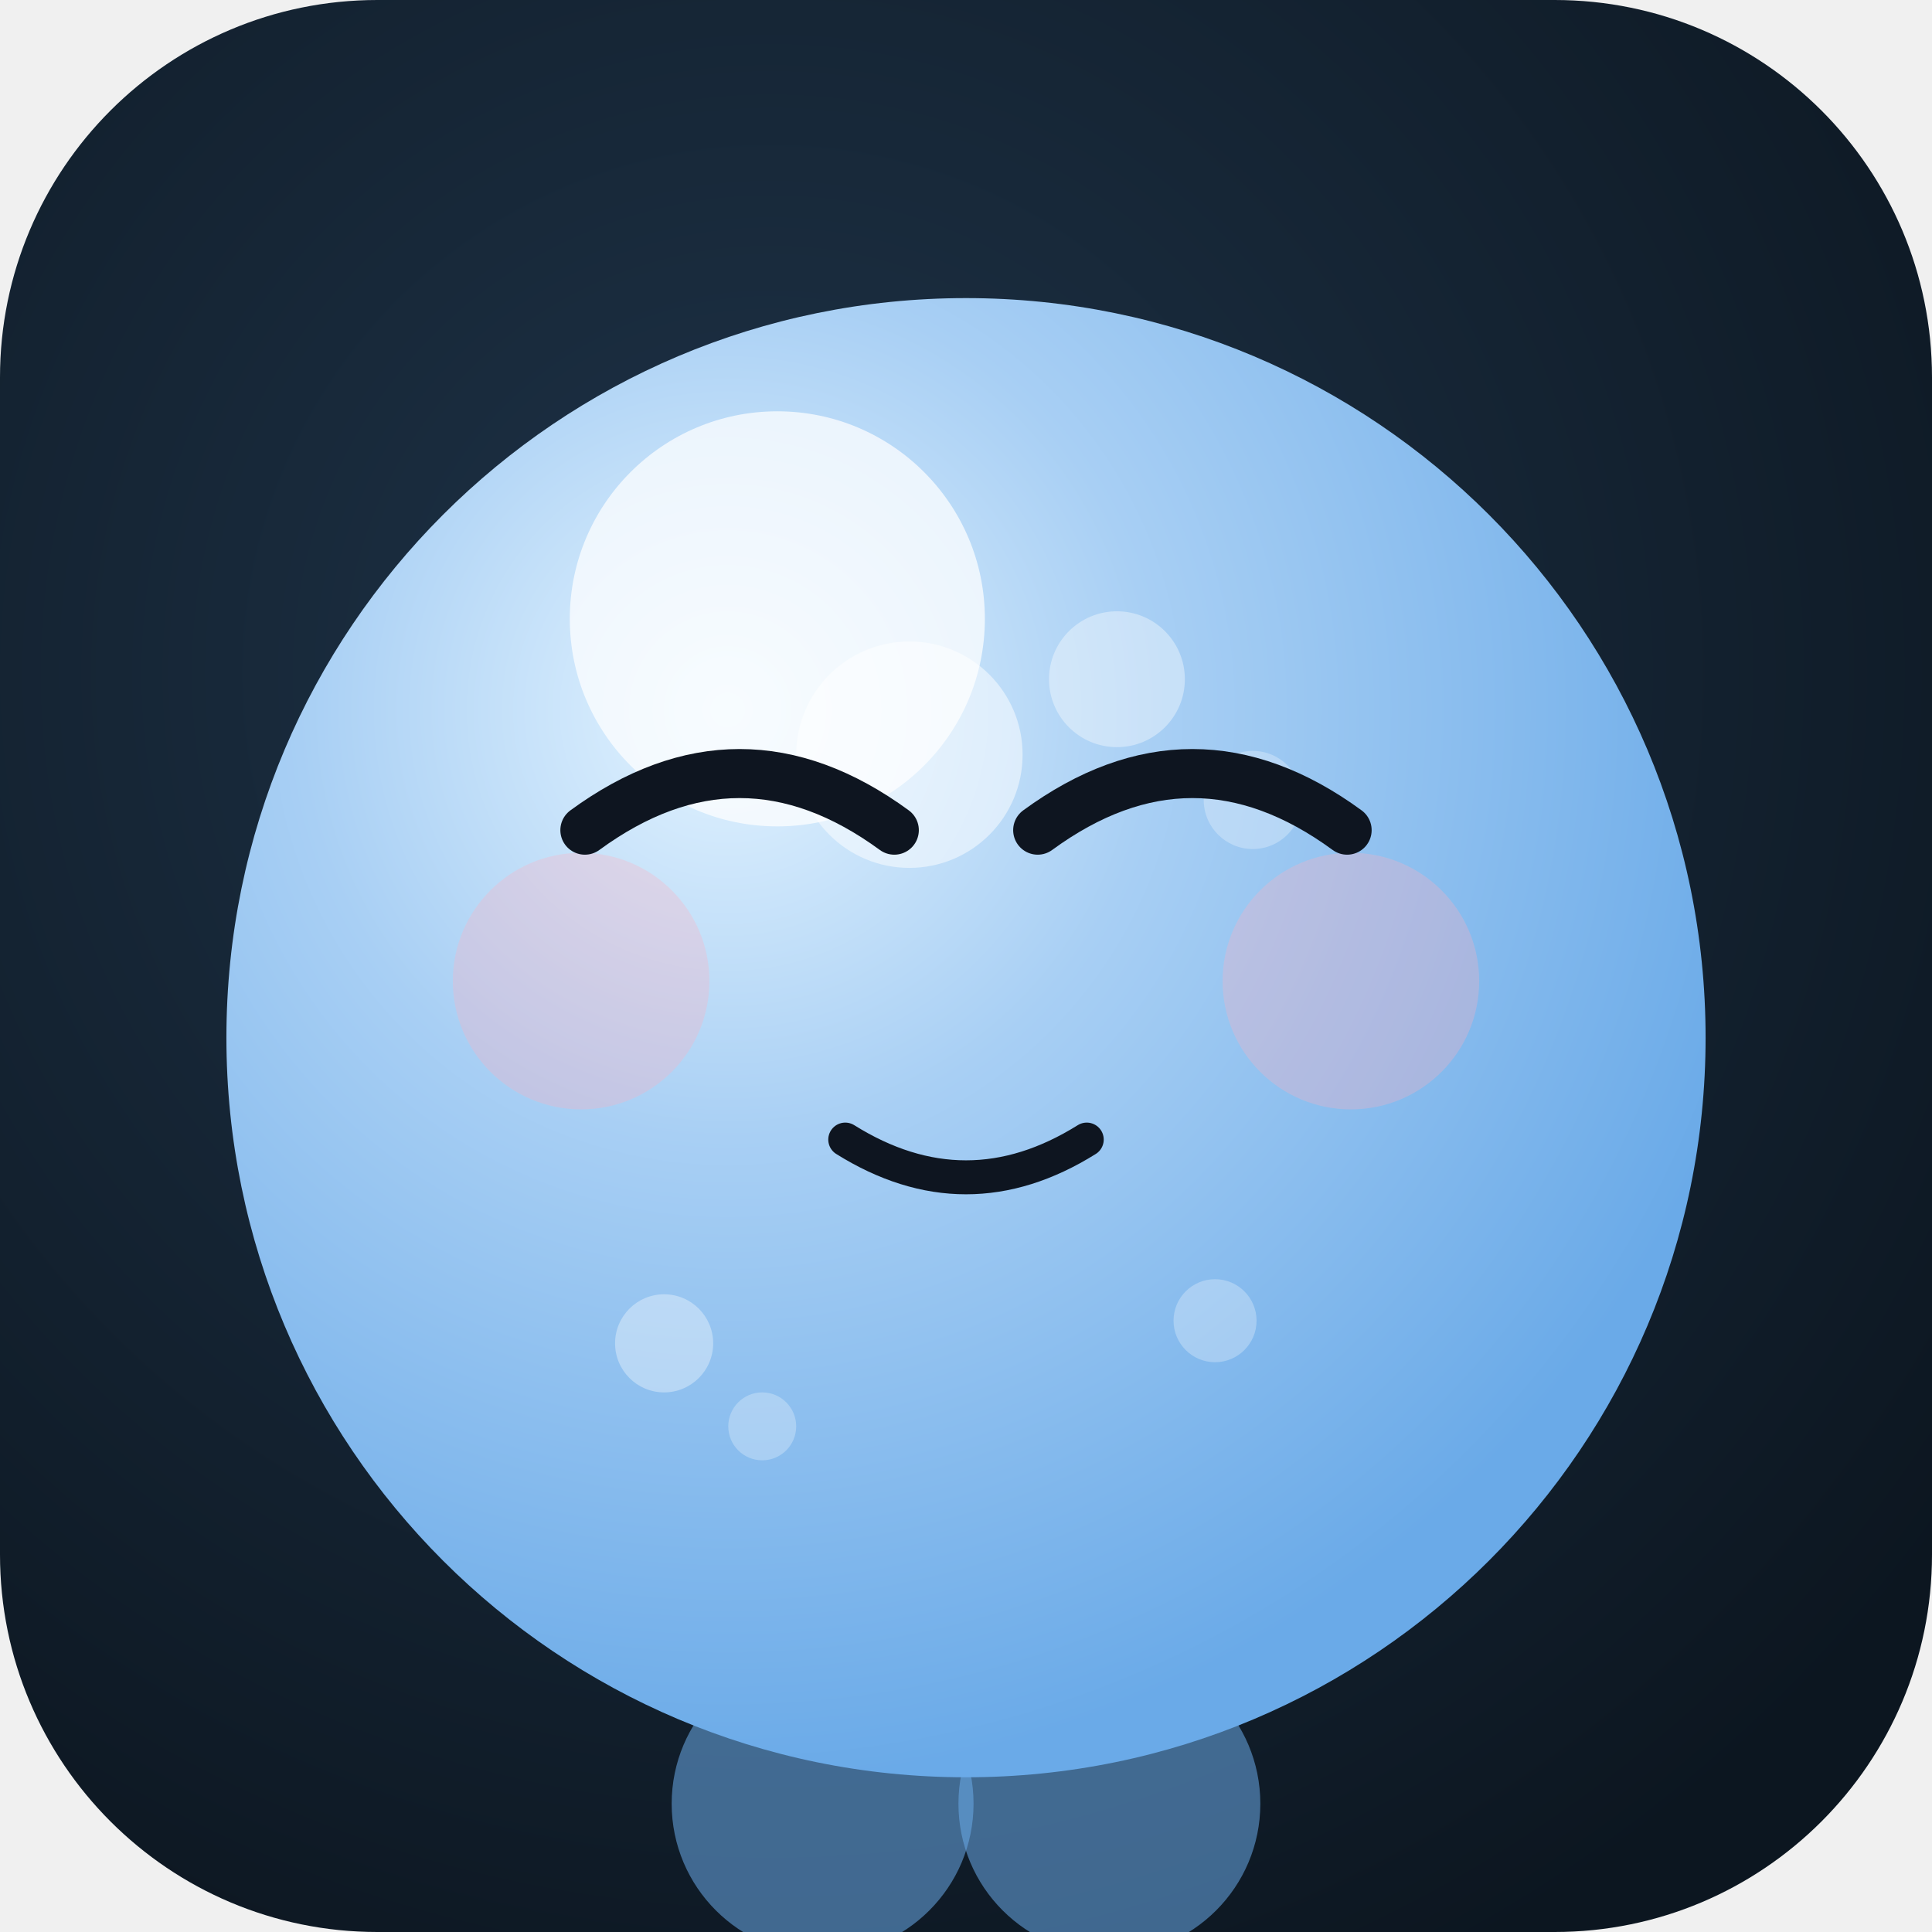
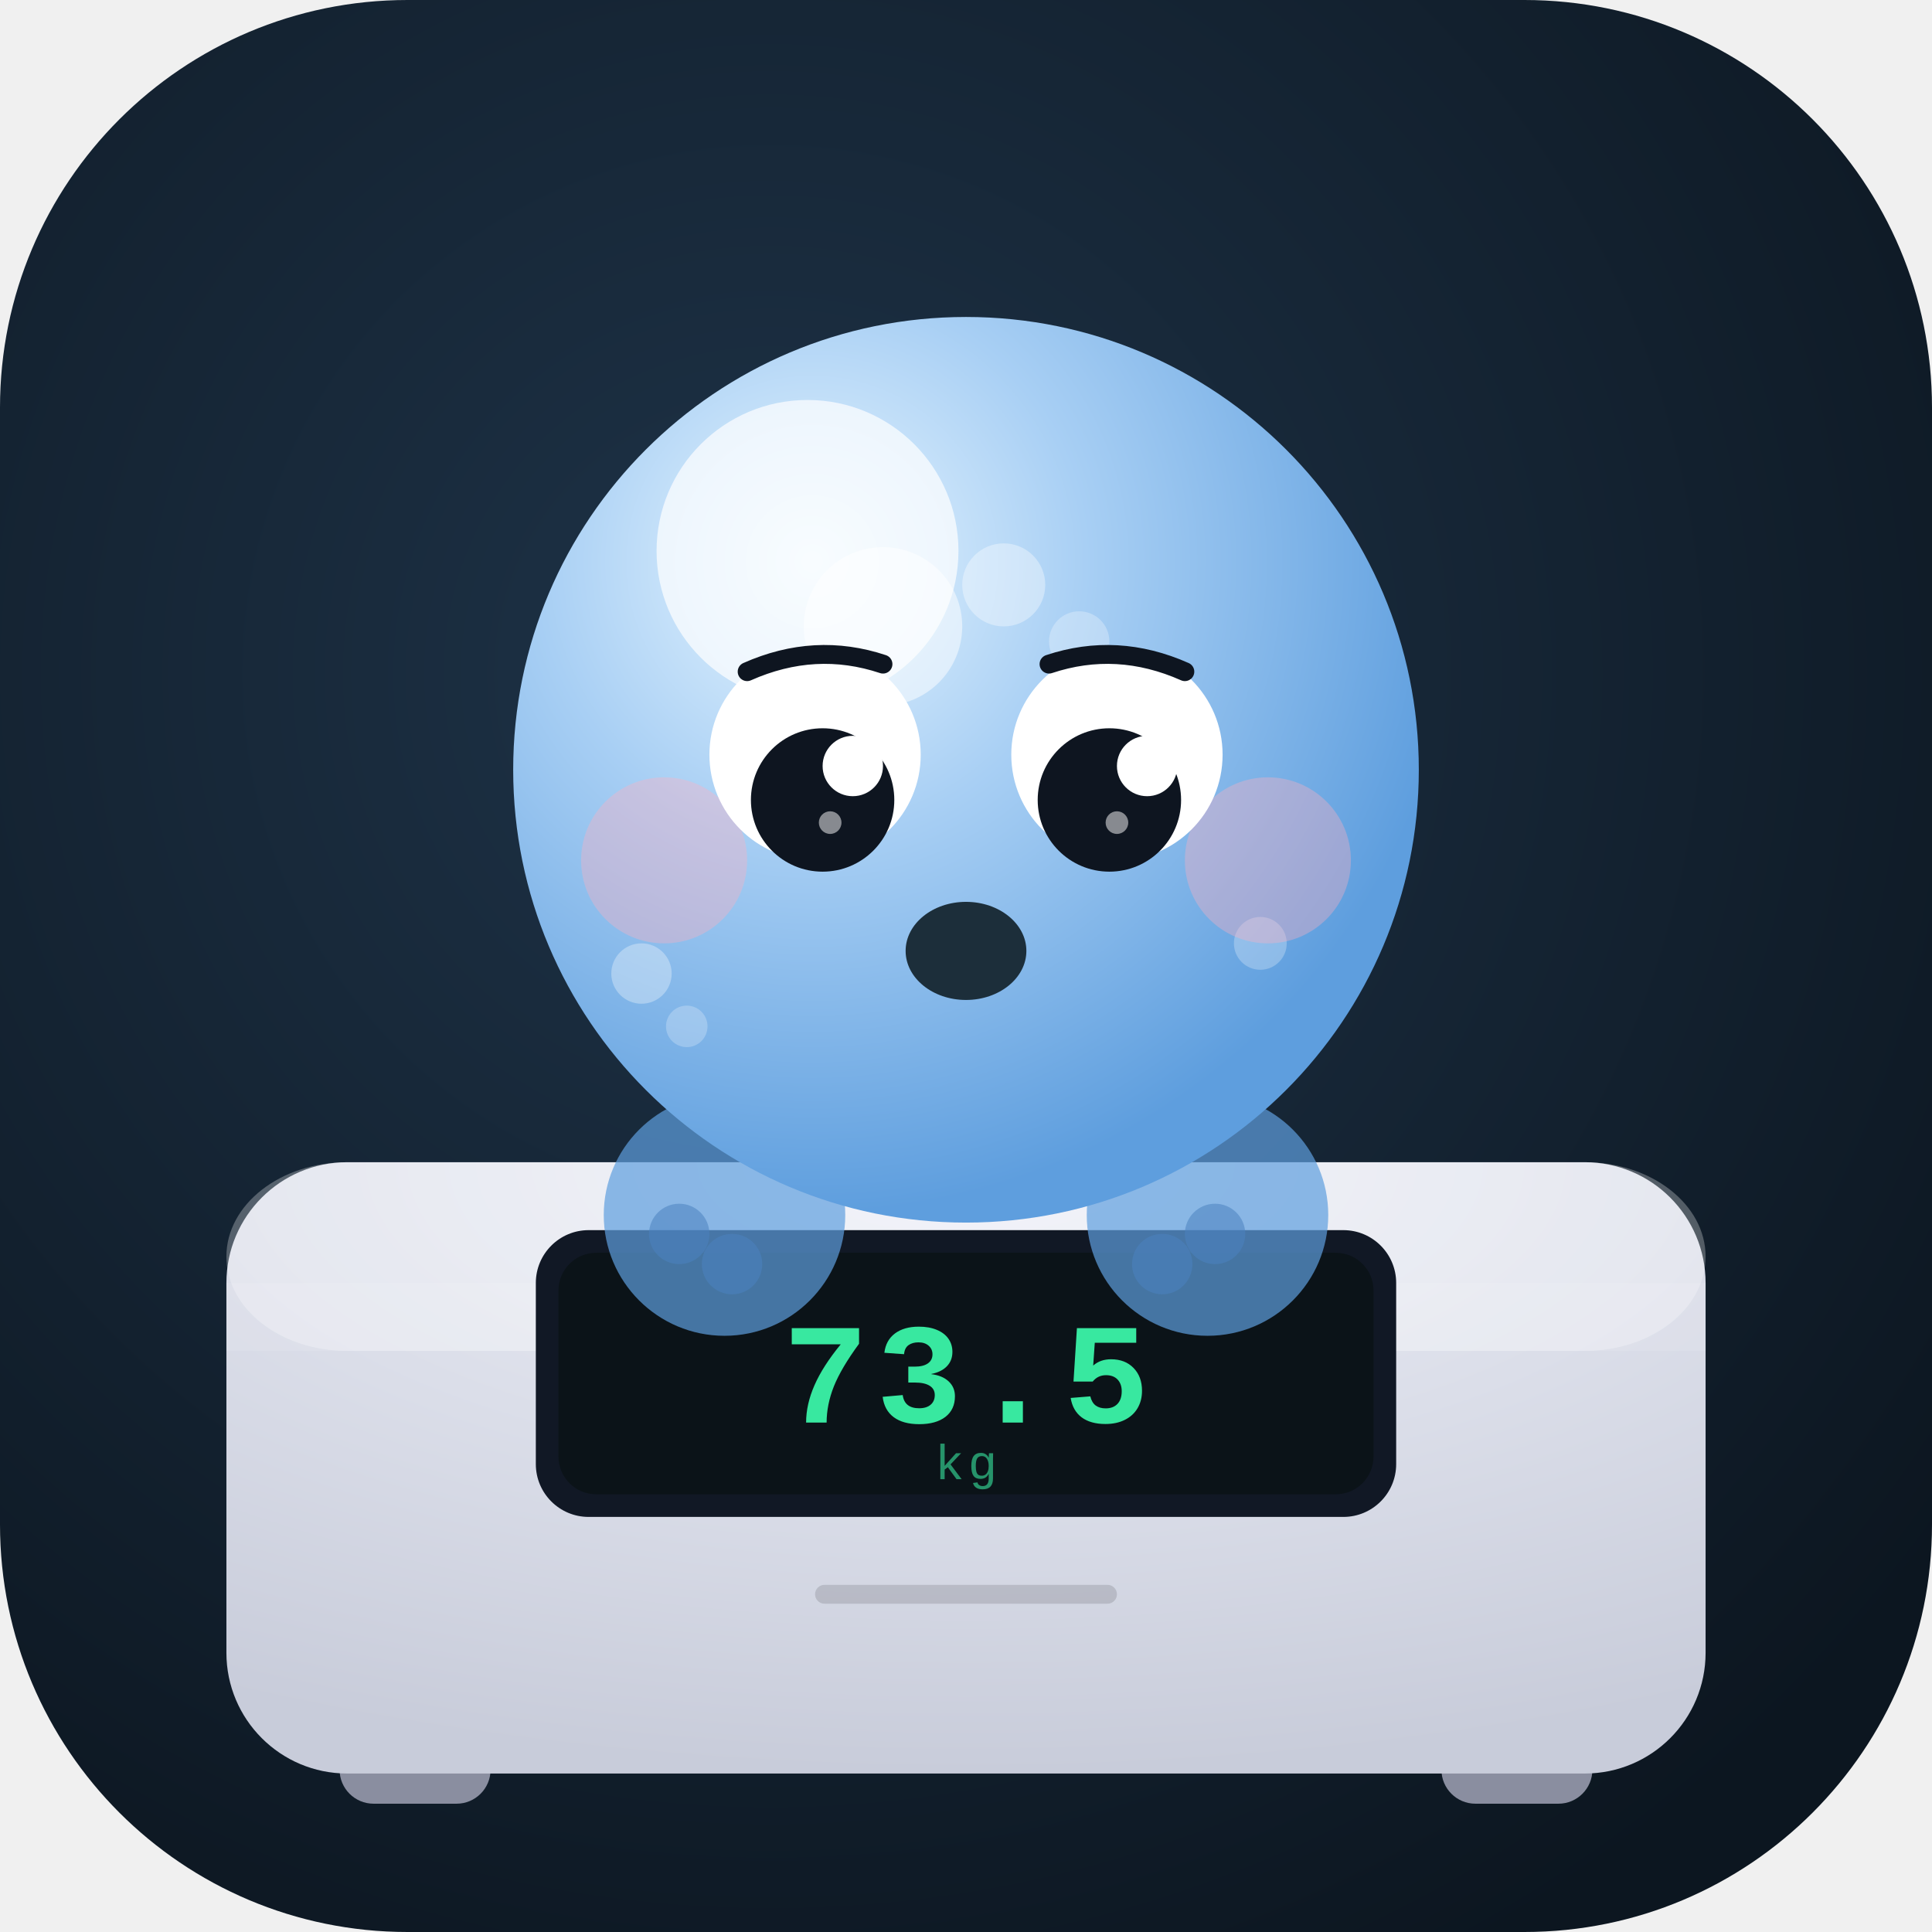
<svg xmlns="http://www.w3.org/2000/svg" viewBox="0 0 512 512">
  <defs>
    <radialGradient id="bg" cx="40%" cy="35%" r="75%">
      <stop offset="0%" stop-color="#1E3348" />
      <stop offset="100%" stop-color="#0C1620" />
    </radialGradient>
-     <radialGradient id="body" cx="34%" cy="28%" r="72%">
-       <stop offset="0%" stop-color="#E4F4FF" />
-       <stop offset="40%" stop-color="#A8CFF4" />
-       <stop offset="100%" stop-color="#6AAAE8" />
+     <radialGradient id="body" cx="33%" cy="27%" r="72%">
+       <stop offset="0%" stop-color="#E8F6FF" />
+       <stop offset="42%" stop-color="#A8CFF4" />
+       <stop offset="100%" stop-color="#5E9EDE" />
+     </radialGradient>
+     <radialGradient id="scaleGrad" cx="50%" cy="0%" r="100%">
+       <stop offset="0%" stop-color="#EEF0F8" />
+       <stop offset="100%" stop-color="#C8CCDA" />
    </radialGradient>
  </defs>
-   <rect width="512" height="512" rx="100" fill="url(#bg)" />
-   <circle cx="218" cy="478" r="40" fill="#6AAAE8" opacity="0.55" />
-   <circle cx="294" cy="478" r="40" fill="#6AAAE8" opacity="0.55" />
-   <circle cx="256" cy="275" r="196" fill="url(#body)" />
-   <circle cx="206" cy="164" r="55" fill="rgba(255,255,255,0.72)" />
-   <circle cx="241" cy="200" r="30" fill="rgba(255,255,255,0.50)" />
-   <circle cx="296" cy="180" r="18" fill="rgba(255,255,255,0.38)" />
-   <circle cx="332" cy="212" r="13" fill="rgba(255,255,255,0.28)" />
-   <circle cx="176" cy="356" r="13" fill="rgba(255,255,255,0.35)" />
-   <circle cx="202" cy="378" r="9" fill="rgba(255,255,255,0.27)" />
-   <circle cx="322" cy="350" r="11" fill="rgba(255,255,255,0.28)" />
-   <circle cx="154" cy="260" r="34" fill="#FFB0C0" opacity="0.30" />
-   <circle cx="358" cy="260" r="34" fill="#FFB0C0" opacity="0.30" />
-   <path d="M 155 220 Q 196 190 237 220" stroke="#0E1520" stroke-width="13" fill="none" stroke-linecap="round" />
-   <path d="M 275 220 Q 316 190 357 220" stroke="#0E1520" stroke-width="13" fill="none" stroke-linecap="round" />
-   <path d="M 224 302 Q 256 322 288 302" stroke="#0E1520" stroke-width="9" fill="none" stroke-linecap="round" />
+   <rect width="512" height="512" rx="108" fill="url(#bg)" />
+   <rect x="90" y="460" width="40" height="18" rx="9" fill="#8A8EA0" />
+   <rect x="382" y="460" width="40" height="18" rx="9" fill="#8A8EA0" />
+   <rect x="60" y="308" width="392" height="162" rx="32" fill="url(#scaleGrad)" />
+   <rect x="60" y="308" width="392" height="50" rx="32" fill="rgba(255,255,255,0.28)" />
+   <rect x="60" y="340" width="392" height="18" rx="0" fill="rgba(255,255,255,0.10)" />
+   <rect x="142" y="326" width="228" height="76" rx="14" fill="#111825" />
+   <rect x="148" y="332" width="216" height="64" rx="10" fill="#0B1318" />
+   <text x="256" y="377" text-anchor="middle" fill="#38E8A0" font-family="'Courier New',monospace" font-size="38" font-weight="bold" letter-spacing="2">73.5</text>
+   <text x="256" y="392" text-anchor="middle" fill="#38E8A0" font-family="'Courier New',monospace" font-size="13" opacity="0.6" letter-spacing="1">kg</text>
+   <rect x="216" y="420" width="80" height="5" rx="2.5" fill="rgba(0,0,0,0.13)" />
+   <circle cx="192" cy="322" r="32" fill="#5E9EDE" opacity="0.70" />
+   <circle cx="320" cy="322" r="32" fill="#5E9EDE" opacity="0.70" />
+   <circle cx="180" cy="327" r="8" fill="#4A82C0" opacity="0.55" />
+   <circle cx="194" cy="335" r="8" fill="#4A82C0" opacity="0.55" />
+   <circle cx="308" cy="335" r="8" fill="#4A82C0" opacity="0.55" />
+   <circle cx="322" cy="327" r="8" fill="#4A82C0" opacity="0.55" />
+   <circle cx="256" cy="204" r="120" fill="url(#body)" />
+   <circle cx="214" cy="146" r="40" fill="rgba(255,255,255,0.70)" />
+   <circle cx="234" cy="166" r="21" fill="rgba(255,255,255,0.50)" />
+   <circle cx="266" cy="155" r="11" fill="rgba(255,255,255,0.36)" />
+   <circle cx="286" cy="170" r="8" fill="rgba(255,255,255,0.28)" />
+   <circle cx="170" cy="258" r="8" fill="rgba(255,255,255,0.32)" />
+   <circle cx="182" cy="272" r="5.5" fill="rgba(255,255,255,0.24)" />
+   <circle cx="334" cy="250" r="7" fill="rgba(255,255,255,0.26)" />
+   <circle cx="176" cy="228" r="22" fill="#FFB0C0" opacity="0.36" />
+   <circle cx="336" cy="228" r="22" fill="#FFB0C0" opacity="0.36" />
+   <circle cx="216" cy="200" r="28" fill="white" />
+   <circle cx="218" cy="212" r="19" fill="#0E1520" />
+   <circle cx="226" cy="203" r="8" fill="white" />
+   <circle cx="220" cy="218" r="3" fill="rgba(255,255,255,0.5)" />
+   <circle cx="296" cy="200" r="28" fill="white" />
+   <circle cx="294" cy="212" r="19" fill="#0E1520" />
+   <circle cx="304" cy="203" r="8" fill="white" />
+   <circle cx="296" cy="218" r="3" fill="rgba(255,255,255,0.5)" />
+   <path d="M 198 178 Q 216 170 234 176" stroke="#0E1520" stroke-width="5" fill="none" stroke-linecap="round" />
+   <path d="M 278 176 Q 296 170 314 178" stroke="#0E1520" stroke-width="5" fill="none" stroke-linecap="round" />
+   <ellipse cx="256" cy="252" rx="16" ry="13" fill="#1C2E3A" />
</svg>
